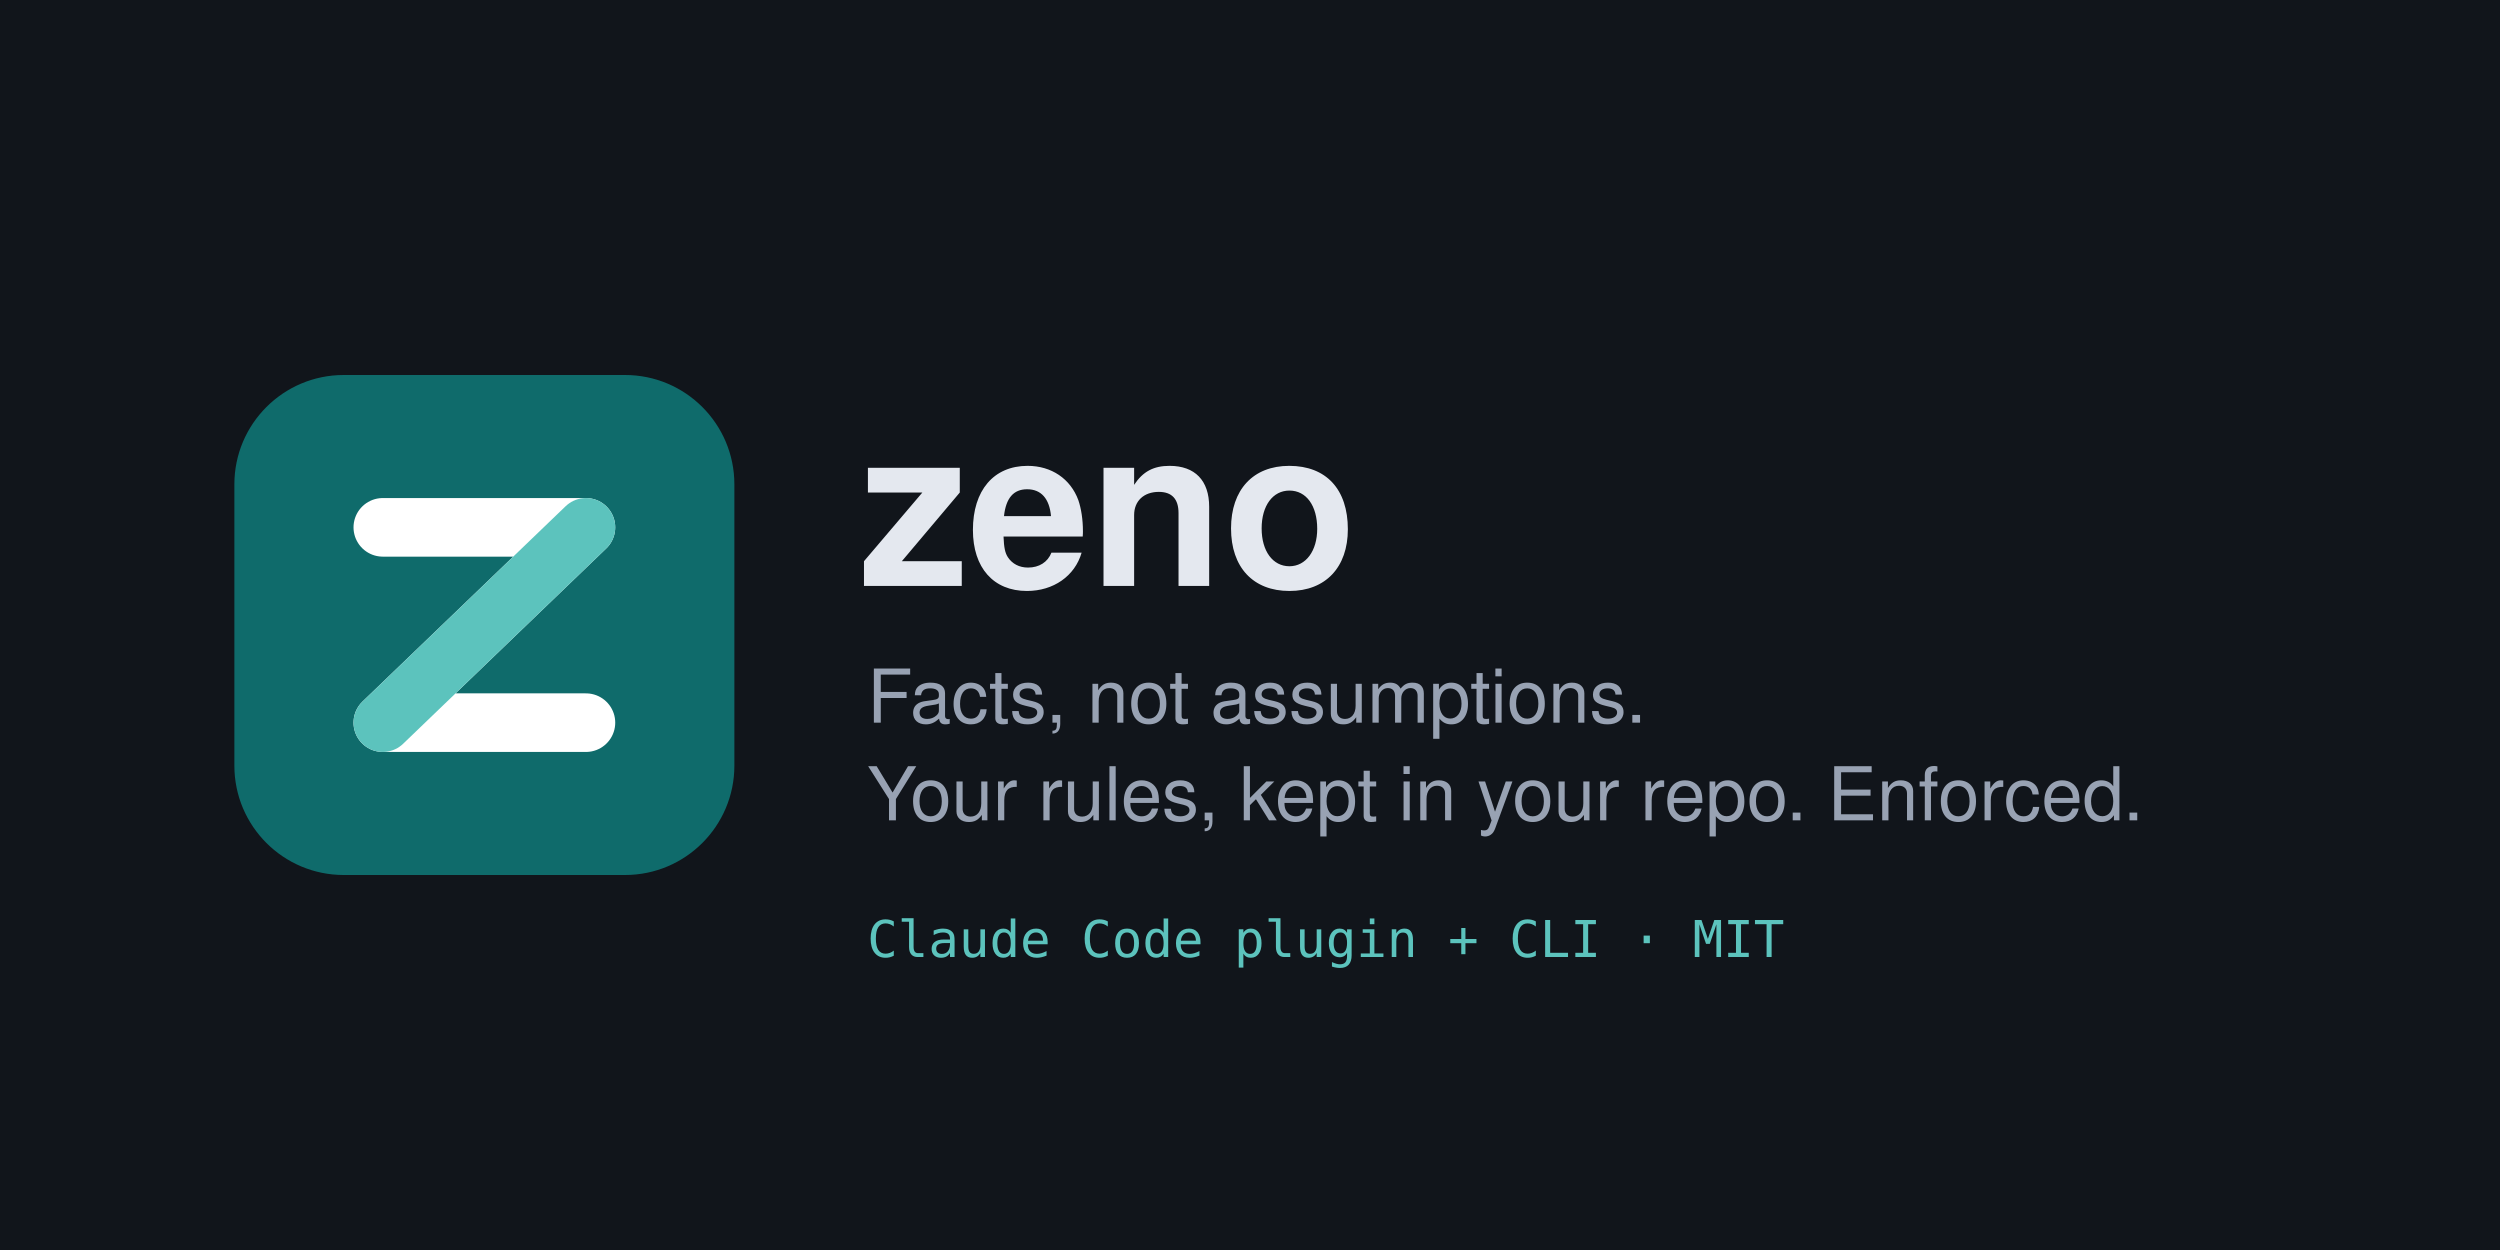
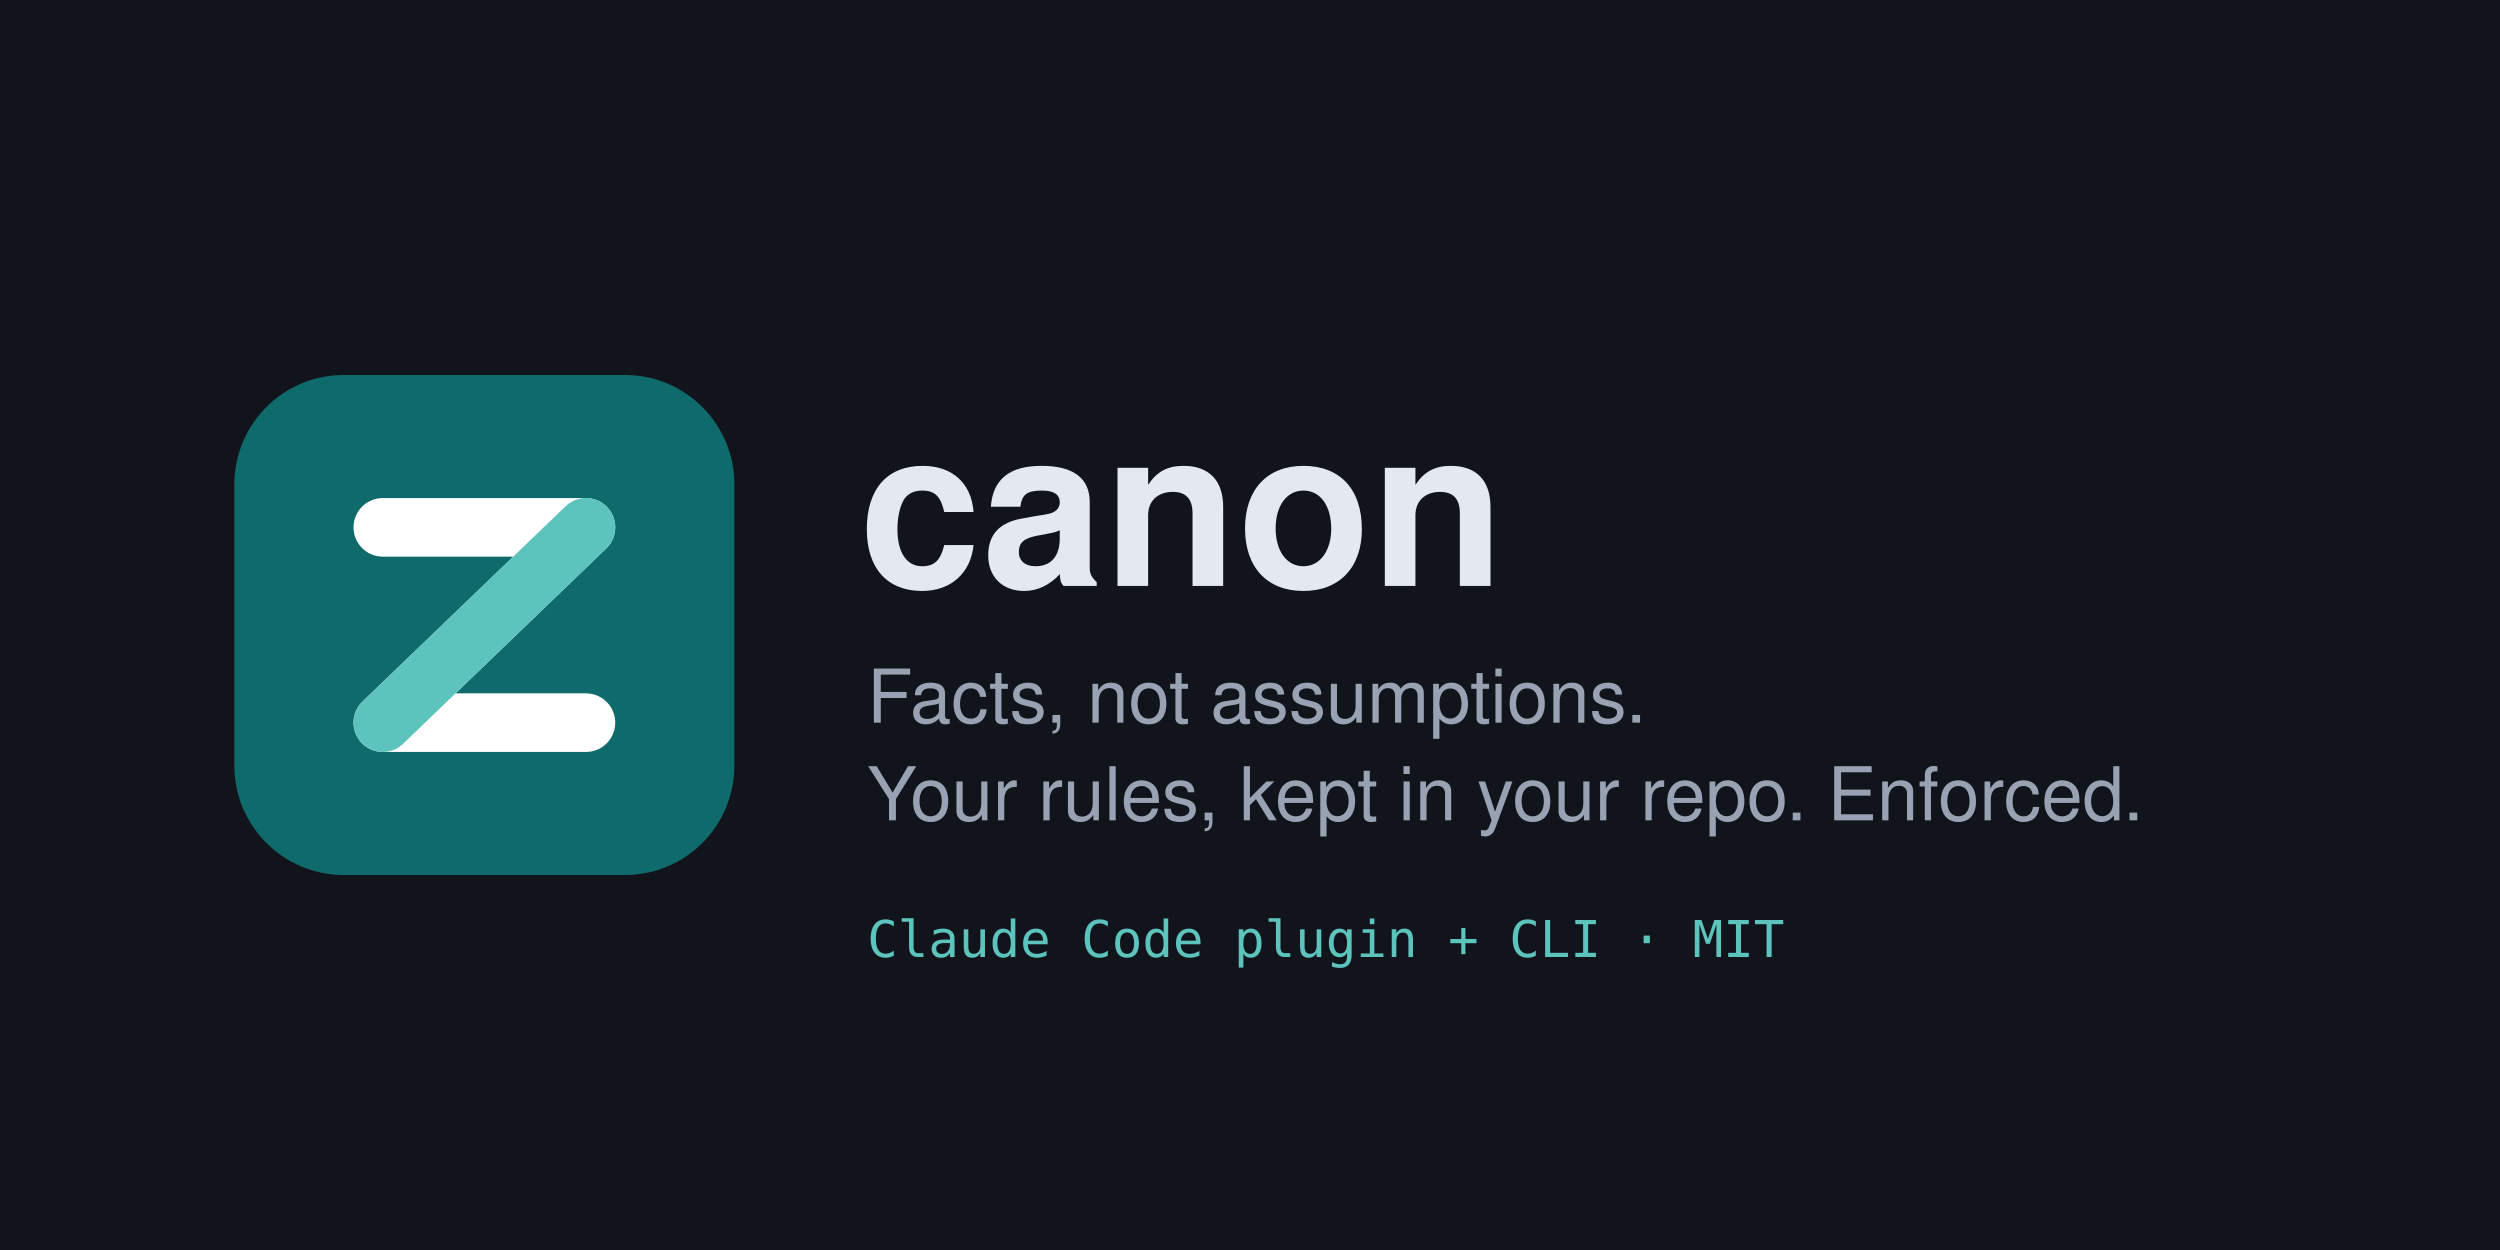
<svg xmlns="http://www.w3.org/2000/svg" viewBox="0 0 1280 640" width="1280" height="640">
  <rect width="1280" height="640" fill="#11151b" />
  <g transform="translate(120 192) scale(0.5)">
    <rect width="512" height="512" rx="112" fill="#0f6b6b" />
    <path d="M152 156H360L152 356H360" fill="none" stroke="#ffffff" stroke-width="60" stroke-linecap="round" stroke-linejoin="round" />
    <path d="M360 156L152 356" fill="none" stroke="#5cc3bd" stroke-width="60" stroke-linecap="round" />
  </g>
  <g font-family="Helvetica Neue, Helvetica, Arial, sans-serif" fill="#e4e8ef">
-     <text x="440" y="300" font-size="112" font-weight="700">zeno</text>
+     <text x="440" y="300" font-size="112" font-weight="700">canon</text>
    <text x="444" y="370" font-size="38" fill="#98a2b3">Facts, not assumptions.</text>
    <text x="444" y="420" font-size="38" fill="#98a2b3">Your rules, kept in your repo. Enforced.</text>
    <text x="444" y="490" font-size="26" fill="#5cc3bd" font-family="Menlo, monospace">Claude Code plugin + CLI · MIT</text>
  </g>
</svg>
